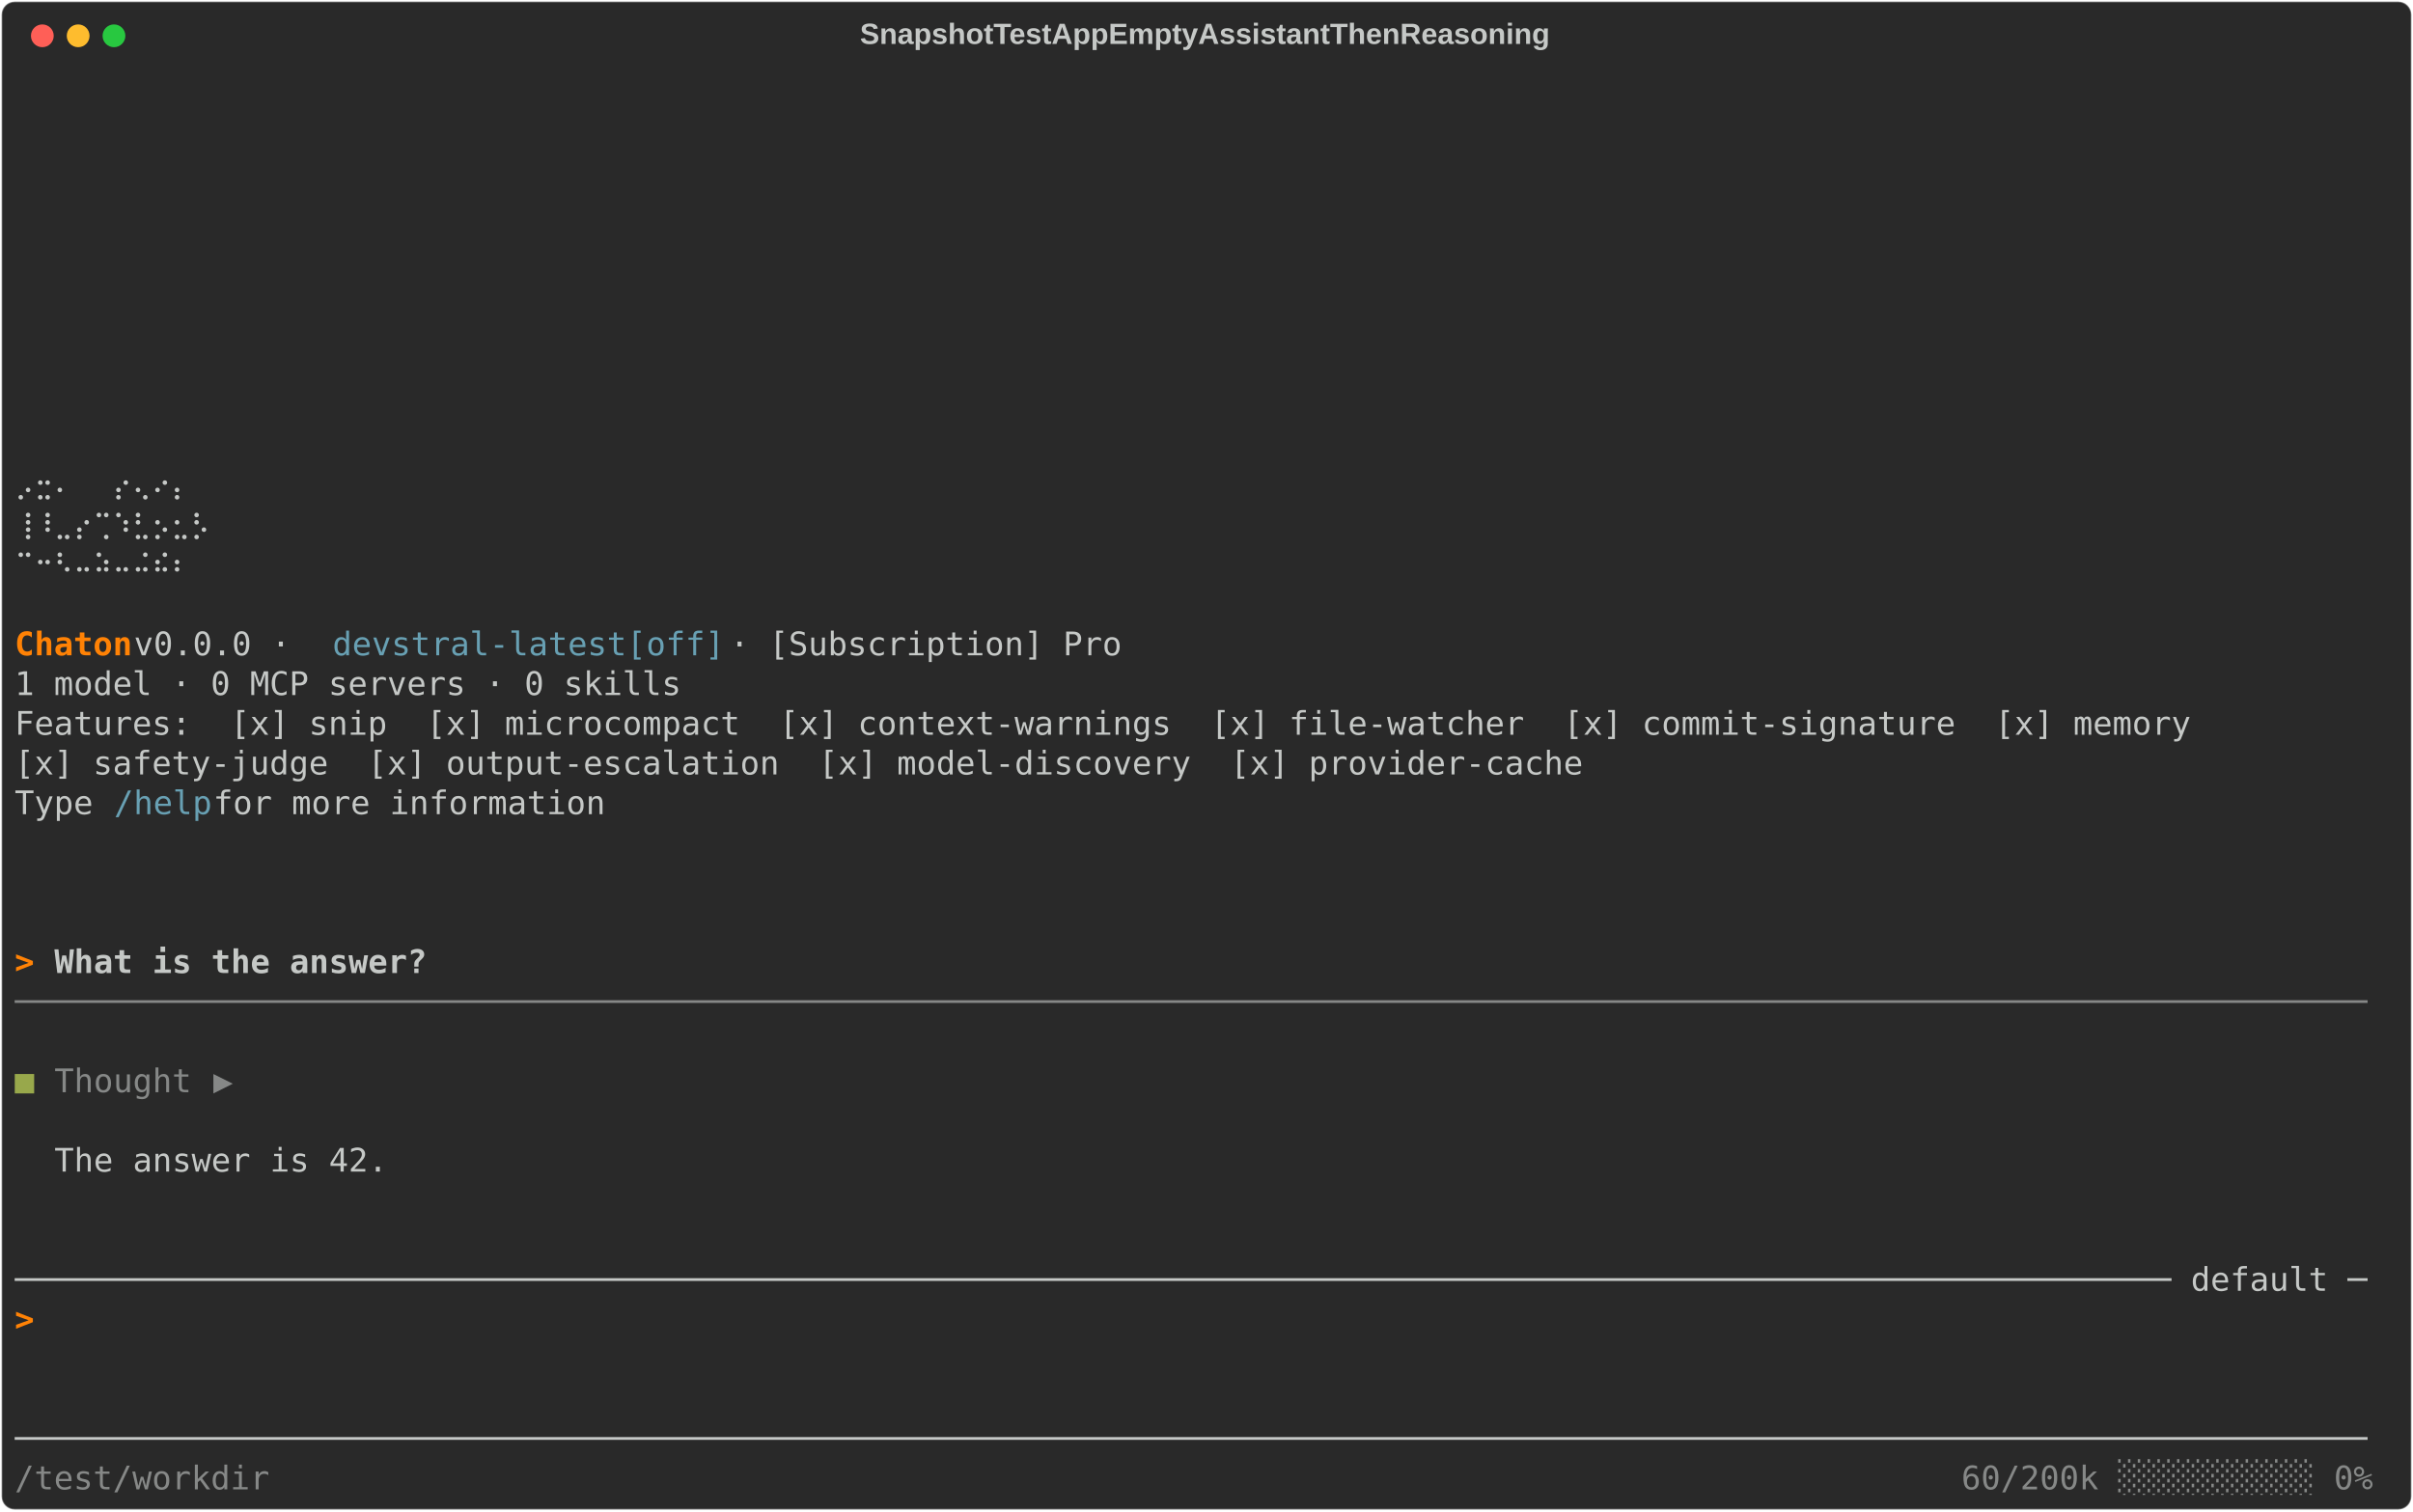
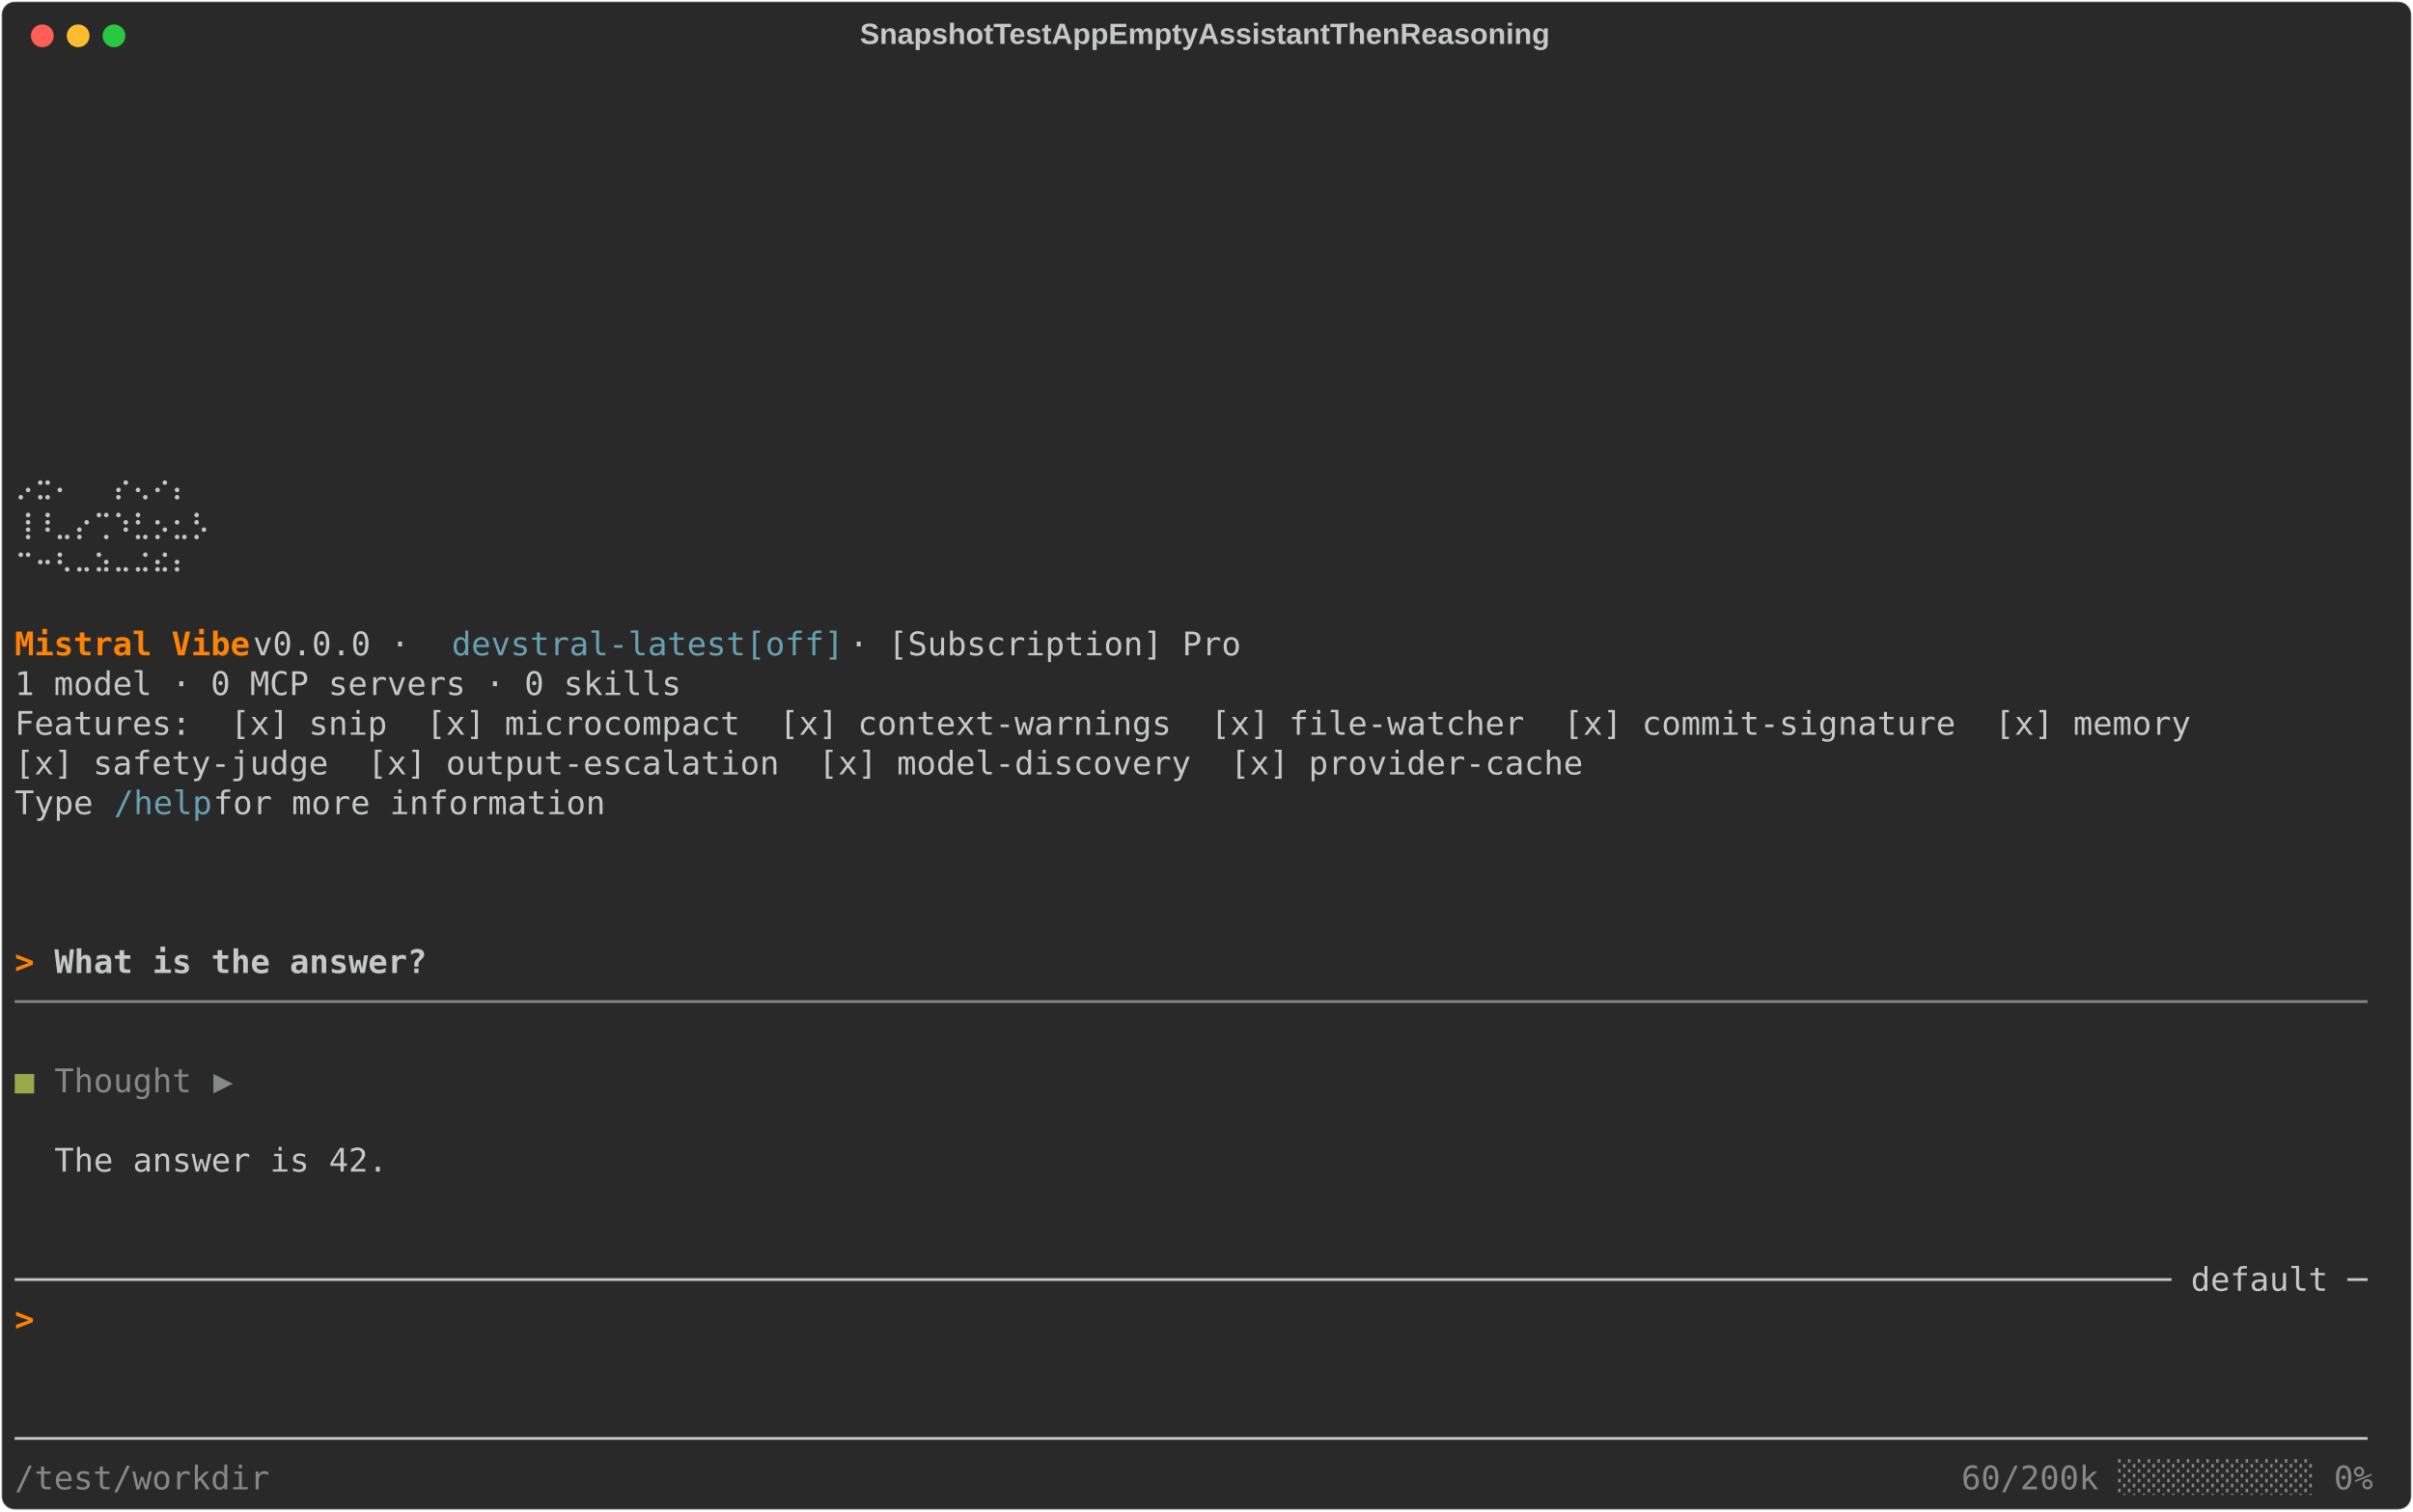
<svg xmlns="http://www.w3.org/2000/svg" class="rich-terminal" viewBox="0 0 1482 928.4">
  <style>

    @font-face {
        font-family: "Fira Code";
        src: local("FiraCode-Regular"),
                url("https://cdnjs.cloudflare.com/ajax/libs/firacode/6.2.0/woff2/FiraCode-Regular.woff2") format("woff2"),
                url("https://cdnjs.cloudflare.com/ajax/libs/firacode/6.2.0/woff/FiraCode-Regular.woff") format("woff");
        font-style: normal;
        font-weight: 400;
    }
    @font-face {
        font-family: "Fira Code";
        src: local("FiraCode-Bold"),
                url("https://cdnjs.cloudflare.com/ajax/libs/firacode/6.2.0/woff2/FiraCode-Bold.woff2") format("woff2"),
                url("https://cdnjs.cloudflare.com/ajax/libs/firacode/6.2.0/woff/FiraCode-Bold.woff") format("woff");
        font-style: bold;
        font-weight: 700;
    }

    .terminal-matrix {
        font-family: Fira Code, monospace;
        font-size: 20px;
        line-height: 24.4px;
        font-variant-east-asian: full-width;
    }

    .terminal-title {
        font-size: 18px;
        font-weight: bold;
        font-family: arial;
    }

    .terminal-r1 { fill: #c5c8c6 }
.terminal-r2 { fill: #ff8205;font-weight: bold }
.terminal-r3 { fill: #68a0b3 }
.terminal-r4 { fill: #c5c8c6;font-weight: bold }
.terminal-r5 { fill: #868887 }
.terminal-r6 { fill: #98a84b }
    </style>
  <defs>
    <clipPath id="terminal-clip-terminal">
      <rect x="0" y="0" width="1463.0" height="877.4" />
    </clipPath>
    <clipPath id="terminal-line-0">
      <rect x="0" y="1.5" width="1464" height="24.65" />
    </clipPath>
    <clipPath id="terminal-line-1">
      <rect x="0" y="25.9" width="1464" height="24.65" />
    </clipPath>
    <clipPath id="terminal-line-2">
      <rect x="0" y="50.3" width="1464" height="24.65" />
    </clipPath>
    <clipPath id="terminal-line-3">
      <rect x="0" y="74.7" width="1464" height="24.65" />
    </clipPath>
    <clipPath id="terminal-line-4">
      <rect x="0" y="99.1" width="1464" height="24.65" />
    </clipPath>
    <clipPath id="terminal-line-5">
      <rect x="0" y="123.5" width="1464" height="24.65" />
    </clipPath>
    <clipPath id="terminal-line-6">
      <rect x="0" y="147.9" width="1464" height="24.65" />
    </clipPath>
    <clipPath id="terminal-line-7">
      <rect x="0" y="172.3" width="1464" height="24.65" />
    </clipPath>
    <clipPath id="terminal-line-8">
      <rect x="0" y="196.7" width="1464" height="24.65" />
    </clipPath>
    <clipPath id="terminal-line-9">
      <rect x="0" y="221.1" width="1464" height="24.65" />
    </clipPath>
    <clipPath id="terminal-line-10">
      <rect x="0" y="245.5" width="1464" height="24.65" />
    </clipPath>
    <clipPath id="terminal-line-11">
      <rect x="0" y="269.9" width="1464" height="24.65" />
    </clipPath>
    <clipPath id="terminal-line-12">
      <rect x="0" y="294.3" width="1464" height="24.65" />
    </clipPath>
    <clipPath id="terminal-line-13">
      <rect x="0" y="318.7" width="1464" height="24.65" />
    </clipPath>
    <clipPath id="terminal-line-14">
      <rect x="0" y="343.1" width="1464" height="24.65" />
    </clipPath>
    <clipPath id="terminal-line-15">
      <rect x="0" y="367.5" width="1464" height="24.65" />
    </clipPath>
    <clipPath id="terminal-line-16">
      <rect x="0" y="391.9" width="1464" height="24.65" />
    </clipPath>
    <clipPath id="terminal-line-17">
      <rect x="0" y="416.3" width="1464" height="24.65" />
    </clipPath>
    <clipPath id="terminal-line-18">
      <rect x="0" y="440.7" width="1464" height="24.65" />
    </clipPath>
    <clipPath id="terminal-line-19">
      <rect x="0" y="465.1" width="1464" height="24.65" />
    </clipPath>
    <clipPath id="terminal-line-20">
      <rect x="0" y="489.5" width="1464" height="24.65" />
    </clipPath>
    <clipPath id="terminal-line-21">
      <rect x="0" y="513.9" width="1464" height="24.65" />
    </clipPath>
    <clipPath id="terminal-line-22">
      <rect x="0" y="538.3" width="1464" height="24.65" />
    </clipPath>
    <clipPath id="terminal-line-23">
      <rect x="0" y="562.7" width="1464" height="24.65" />
    </clipPath>
    <clipPath id="terminal-line-24">
      <rect x="0" y="587.1" width="1464" height="24.65" />
    </clipPath>
    <clipPath id="terminal-line-25">
      <rect x="0" y="611.5" width="1464" height="24.65" />
    </clipPath>
    <clipPath id="terminal-line-26">
      <rect x="0" y="635.9" width="1464" height="24.65" />
    </clipPath>
    <clipPath id="terminal-line-27">
      <rect x="0" y="660.3" width="1464" height="24.65" />
    </clipPath>
    <clipPath id="terminal-line-28">
      <rect x="0" y="684.7" width="1464" height="24.65" />
    </clipPath>
    <clipPath id="terminal-line-29">
      <rect x="0" y="709.1" width="1464" height="24.65" />
    </clipPath>
    <clipPath id="terminal-line-30">
      <rect x="0" y="733.5" width="1464" height="24.65" />
    </clipPath>
    <clipPath id="terminal-line-31">
      <rect x="0" y="757.9" width="1464" height="24.65" />
    </clipPath>
    <clipPath id="terminal-line-32">
      <rect x="0" y="782.3" width="1464" height="24.65" />
    </clipPath>
    <clipPath id="terminal-line-33">
      <rect x="0" y="806.7" width="1464" height="24.65" />
    </clipPath>
    <clipPath id="terminal-line-34">
      <rect x="0" y="831.1" width="1464" height="24.65" />
    </clipPath>
  </defs>
  <rect fill="#292929" stroke="rgba(255,255,255,0.35)" stroke-width="1" x="1" y="1" width="1480" height="926.4" rx="8" />
  <text class="terminal-title" fill="#c5c8c6" text-anchor="middle" x="740" y="27">SnapshotTestAppEmptyAssistantThenReasoning</text>
  <g transform="translate(26,22)">
    <circle cx="0" cy="0" r="7" fill="#ff5f57" />
    <circle cx="22" cy="0" r="7" fill="#febc2e" />
    <circle cx="44" cy="0" r="7" fill="#28c840" />
  </g>
  <g transform="translate(9, 41)" clip-path="url(#terminal-clip-terminal)">
    <g class="terminal-matrix">
      <text class="terminal-r1" x="1464" y="20" textLength="12.2" clip-path="url(#terminal-line-0)">
</text>
      <text class="terminal-r1" x="1464" y="44.4" textLength="12.2" clip-path="url(#terminal-line-1)">
</text>
      <text class="terminal-r1" x="1464" y="68.8" textLength="12.2" clip-path="url(#terminal-line-2)">
</text>
      <text class="terminal-r1" x="1464" y="93.2" textLength="12.2" clip-path="url(#terminal-line-3)">
</text>
      <text class="terminal-r1" x="1464" y="117.6" textLength="12.2" clip-path="url(#terminal-line-4)">
</text>
      <text class="terminal-r1" x="1464" y="142" textLength="12.2" clip-path="url(#terminal-line-5)">
</text>
      <text class="terminal-r1" x="1464" y="166.4" textLength="12.2" clip-path="url(#terminal-line-6)">
</text>
      <text class="terminal-r1" x="1464" y="190.8" textLength="12.2" clip-path="url(#terminal-line-7)">
</text>
      <text class="terminal-r1" x="1464" y="215.2" textLength="12.2" clip-path="url(#terminal-line-8)">
</text>
      <text class="terminal-r1" x="1464" y="239.6" textLength="12.2" clip-path="url(#terminal-line-9)">
</text>
      <text class="terminal-r1" x="0" y="264" textLength="134.2" clip-path="url(#terminal-line-10)">  ⡠⣒⠄  ⡔⢄⠔⡄</text>
      <text class="terminal-r1" x="1464" y="264" textLength="12.2" clip-path="url(#terminal-line-10)">
</text>
      <text class="terminal-r1" x="0" y="288.4" textLength="134.2" clip-path="url(#terminal-line-11)"> ⢸⠸⣀⡔⢉⠱⣃⡢⣂⡣</text>
      <text class="terminal-r1" x="1464" y="288.4" textLength="12.2" clip-path="url(#terminal-line-11)">
</text>
      <text class="terminal-r1" x="0" y="312.8" textLength="134.2" clip-path="url(#terminal-line-12)">  ⠉⠒⠣⠤⠵⠤⠬⠮⠆</text>
      <text class="terminal-r1" x="1464" y="312.8" textLength="12.2" clip-path="url(#terminal-line-12)">
</text>
      <text class="terminal-r1" x="1464" y="337.2" textLength="12.2" clip-path="url(#terminal-line-13)">
</text>
-       <text class="terminal-r2" x="0" y="361.6" textLength="73.2" clip-path="url(#terminal-line-14)">Chaton</text>
-       <text class="terminal-r1" x="73.2" y="361.6" textLength="122" clip-path="url(#terminal-line-14)"> v0.0.0 · </text>
-       <text class="terminal-r3" x="195.2" y="361.6" textLength="244" clip-path="url(#terminal-line-14)">devstral-latest[off]</text>
-       <text class="terminal-r1" x="439.2" y="361.6" textLength="256.2" clip-path="url(#terminal-line-14)"> · [Subscription] Pro</text>
+       <text class="terminal-r2" x="0" y="361.6" textLength="146.4" clip-path="url(#terminal-line-14)">Mistral Vibe</text>
+       <text class="terminal-r1" x="146.4" y="361.6" textLength="122" clip-path="url(#terminal-line-14)"> v0.0.0 · </text>
+       <text class="terminal-r3" x="268.4" y="361.6" textLength="244" clip-path="url(#terminal-line-14)">devstral-latest[off]</text>
+       <text class="terminal-r1" x="512.4" y="361.6" textLength="256.2" clip-path="url(#terminal-line-14)"> · [Subscription] Pro</text>
      <text class="terminal-r1" x="1464" y="361.6" textLength="12.2" clip-path="url(#terminal-line-14)">
</text>
      <text class="terminal-r1" x="0" y="386" textLength="414.8" clip-path="url(#terminal-line-15)">1 model · 0 MCP servers · 0 skills</text>
      <text class="terminal-r1" x="1464" y="386" textLength="12.2" clip-path="url(#terminal-line-15)">
</text>
      <text class="terminal-r1" x="0" y="410.4" textLength="1354.2" clip-path="url(#terminal-line-16)">Features:  [x] snip  [x] microcompact  [x] context-warnings  [x] file-watcher  [x] commit-signature  [x] memory</text>
      <text class="terminal-r1" x="1464" y="410.4" textLength="12.2" clip-path="url(#terminal-line-16)">
</text>
      <text class="terminal-r1" x="0" y="434.8" textLength="1110.2" clip-path="url(#terminal-line-17)">           [x] safety-judge  [x] output-escalation  [x] model-discovery  [x] provider-cache</text>
      <text class="terminal-r1" x="1464" y="434.8" textLength="12.2" clip-path="url(#terminal-line-17)">
</text>
      <text class="terminal-r1" x="0" y="459.2" textLength="61" clip-path="url(#terminal-line-18)">Type </text>
      <text class="terminal-r3" x="61" y="459.2" textLength="61" clip-path="url(#terminal-line-18)">/help</text>
      <text class="terminal-r1" x="122" y="459.2" textLength="256.2" clip-path="url(#terminal-line-18)"> for more information</text>
      <text class="terminal-r1" x="1464" y="459.2" textLength="12.2" clip-path="url(#terminal-line-18)">
</text>
      <text class="terminal-r1" x="1464" y="483.6" textLength="12.2" clip-path="url(#terminal-line-19)">
</text>
      <text class="terminal-r1" x="1464" y="508" textLength="12.2" clip-path="url(#terminal-line-20)">
</text>
      <text class="terminal-r1" x="1464" y="532.4" textLength="12.2" clip-path="url(#terminal-line-21)">
</text>
      <text class="terminal-r2" x="0" y="556.8" textLength="24.4" clip-path="url(#terminal-line-22)">&gt; </text>
      <text class="terminal-r4" x="24.4" y="556.8" textLength="231.8" clip-path="url(#terminal-line-22)">What is the answer?</text>
      <text class="terminal-r1" x="1464" y="556.8" textLength="12.2" clip-path="url(#terminal-line-22)">
</text>
      <text class="terminal-r5" x="0" y="581.2" textLength="1464" clip-path="url(#terminal-line-23)">────────────────────────────────────────────────────────────────────────────────────────────────────────────────────────</text>
      <text class="terminal-r1" x="1464" y="581.2" textLength="12.2" clip-path="url(#terminal-line-23)">
</text>
      <text class="terminal-r1" x="1464" y="605.6" textLength="12.2" clip-path="url(#terminal-line-24)">
</text>
      <text class="terminal-r6" x="0" y="630" textLength="12.2" clip-path="url(#terminal-line-25)">■</text>
      <text class="terminal-r5" x="24.4" y="630" textLength="85.4" clip-path="url(#terminal-line-25)">Thought</text>
      <text class="terminal-r5" x="122" y="630" textLength="12.2" clip-path="url(#terminal-line-25)">▶</text>
      <text class="terminal-r1" x="1464" y="630" textLength="12.2" clip-path="url(#terminal-line-25)">
</text>
      <text class="terminal-r1" x="1464" y="654.4" textLength="12.2" clip-path="url(#terminal-line-26)">
</text>
      <text class="terminal-r1" x="24.4" y="678.8" textLength="207.4" clip-path="url(#terminal-line-27)">The answer is 42.</text>
      <text class="terminal-r1" x="1464" y="678.8" textLength="12.2" clip-path="url(#terminal-line-27)">
</text>
      <text class="terminal-r1" x="1464" y="703.2" textLength="12.2" clip-path="url(#terminal-line-28)">
</text>
      <text class="terminal-r1" x="1464" y="727.6" textLength="12.2" clip-path="url(#terminal-line-29)">
</text>
      <text class="terminal-r1" x="0" y="752" textLength="1464" clip-path="url(#terminal-line-30)">────────────────────────────────────────────────────────────────────────────────────────────────────────────── default ─</text>
      <text class="terminal-r1" x="1464" y="752" textLength="12.2" clip-path="url(#terminal-line-30)">
</text>
      <text class="terminal-r2" x="0" y="776.4" textLength="12.2" clip-path="url(#terminal-line-31)">&gt;</text>
      <text class="terminal-r1" x="1464" y="776.4" textLength="12.2" clip-path="url(#terminal-line-31)">
</text>
      <text class="terminal-r1" x="1464" y="800.8" textLength="12.2" clip-path="url(#terminal-line-32)">
</text>
      <text class="terminal-r1" x="1464" y="825.2" textLength="12.2" clip-path="url(#terminal-line-33)">
</text>
      <text class="terminal-r1" x="0" y="849.6" textLength="1464" clip-path="url(#terminal-line-34)">────────────────────────────────────────────────────────────────────────────────────────────────────────────────────────</text>
      <text class="terminal-r1" x="1464" y="849.6" textLength="12.2" clip-path="url(#terminal-line-34)">
</text>
      <text class="terminal-r5" x="0" y="874" textLength="158.6" clip-path="url(#terminal-line-35)">/test/workdir</text>
      <text class="terminal-r5" x="1195.6" y="874" textLength="256.2" clip-path="url(#terminal-line-35)">60/200k ░░░░░░░░░░ 0%</text>
    </g>
  </g>
</svg>
